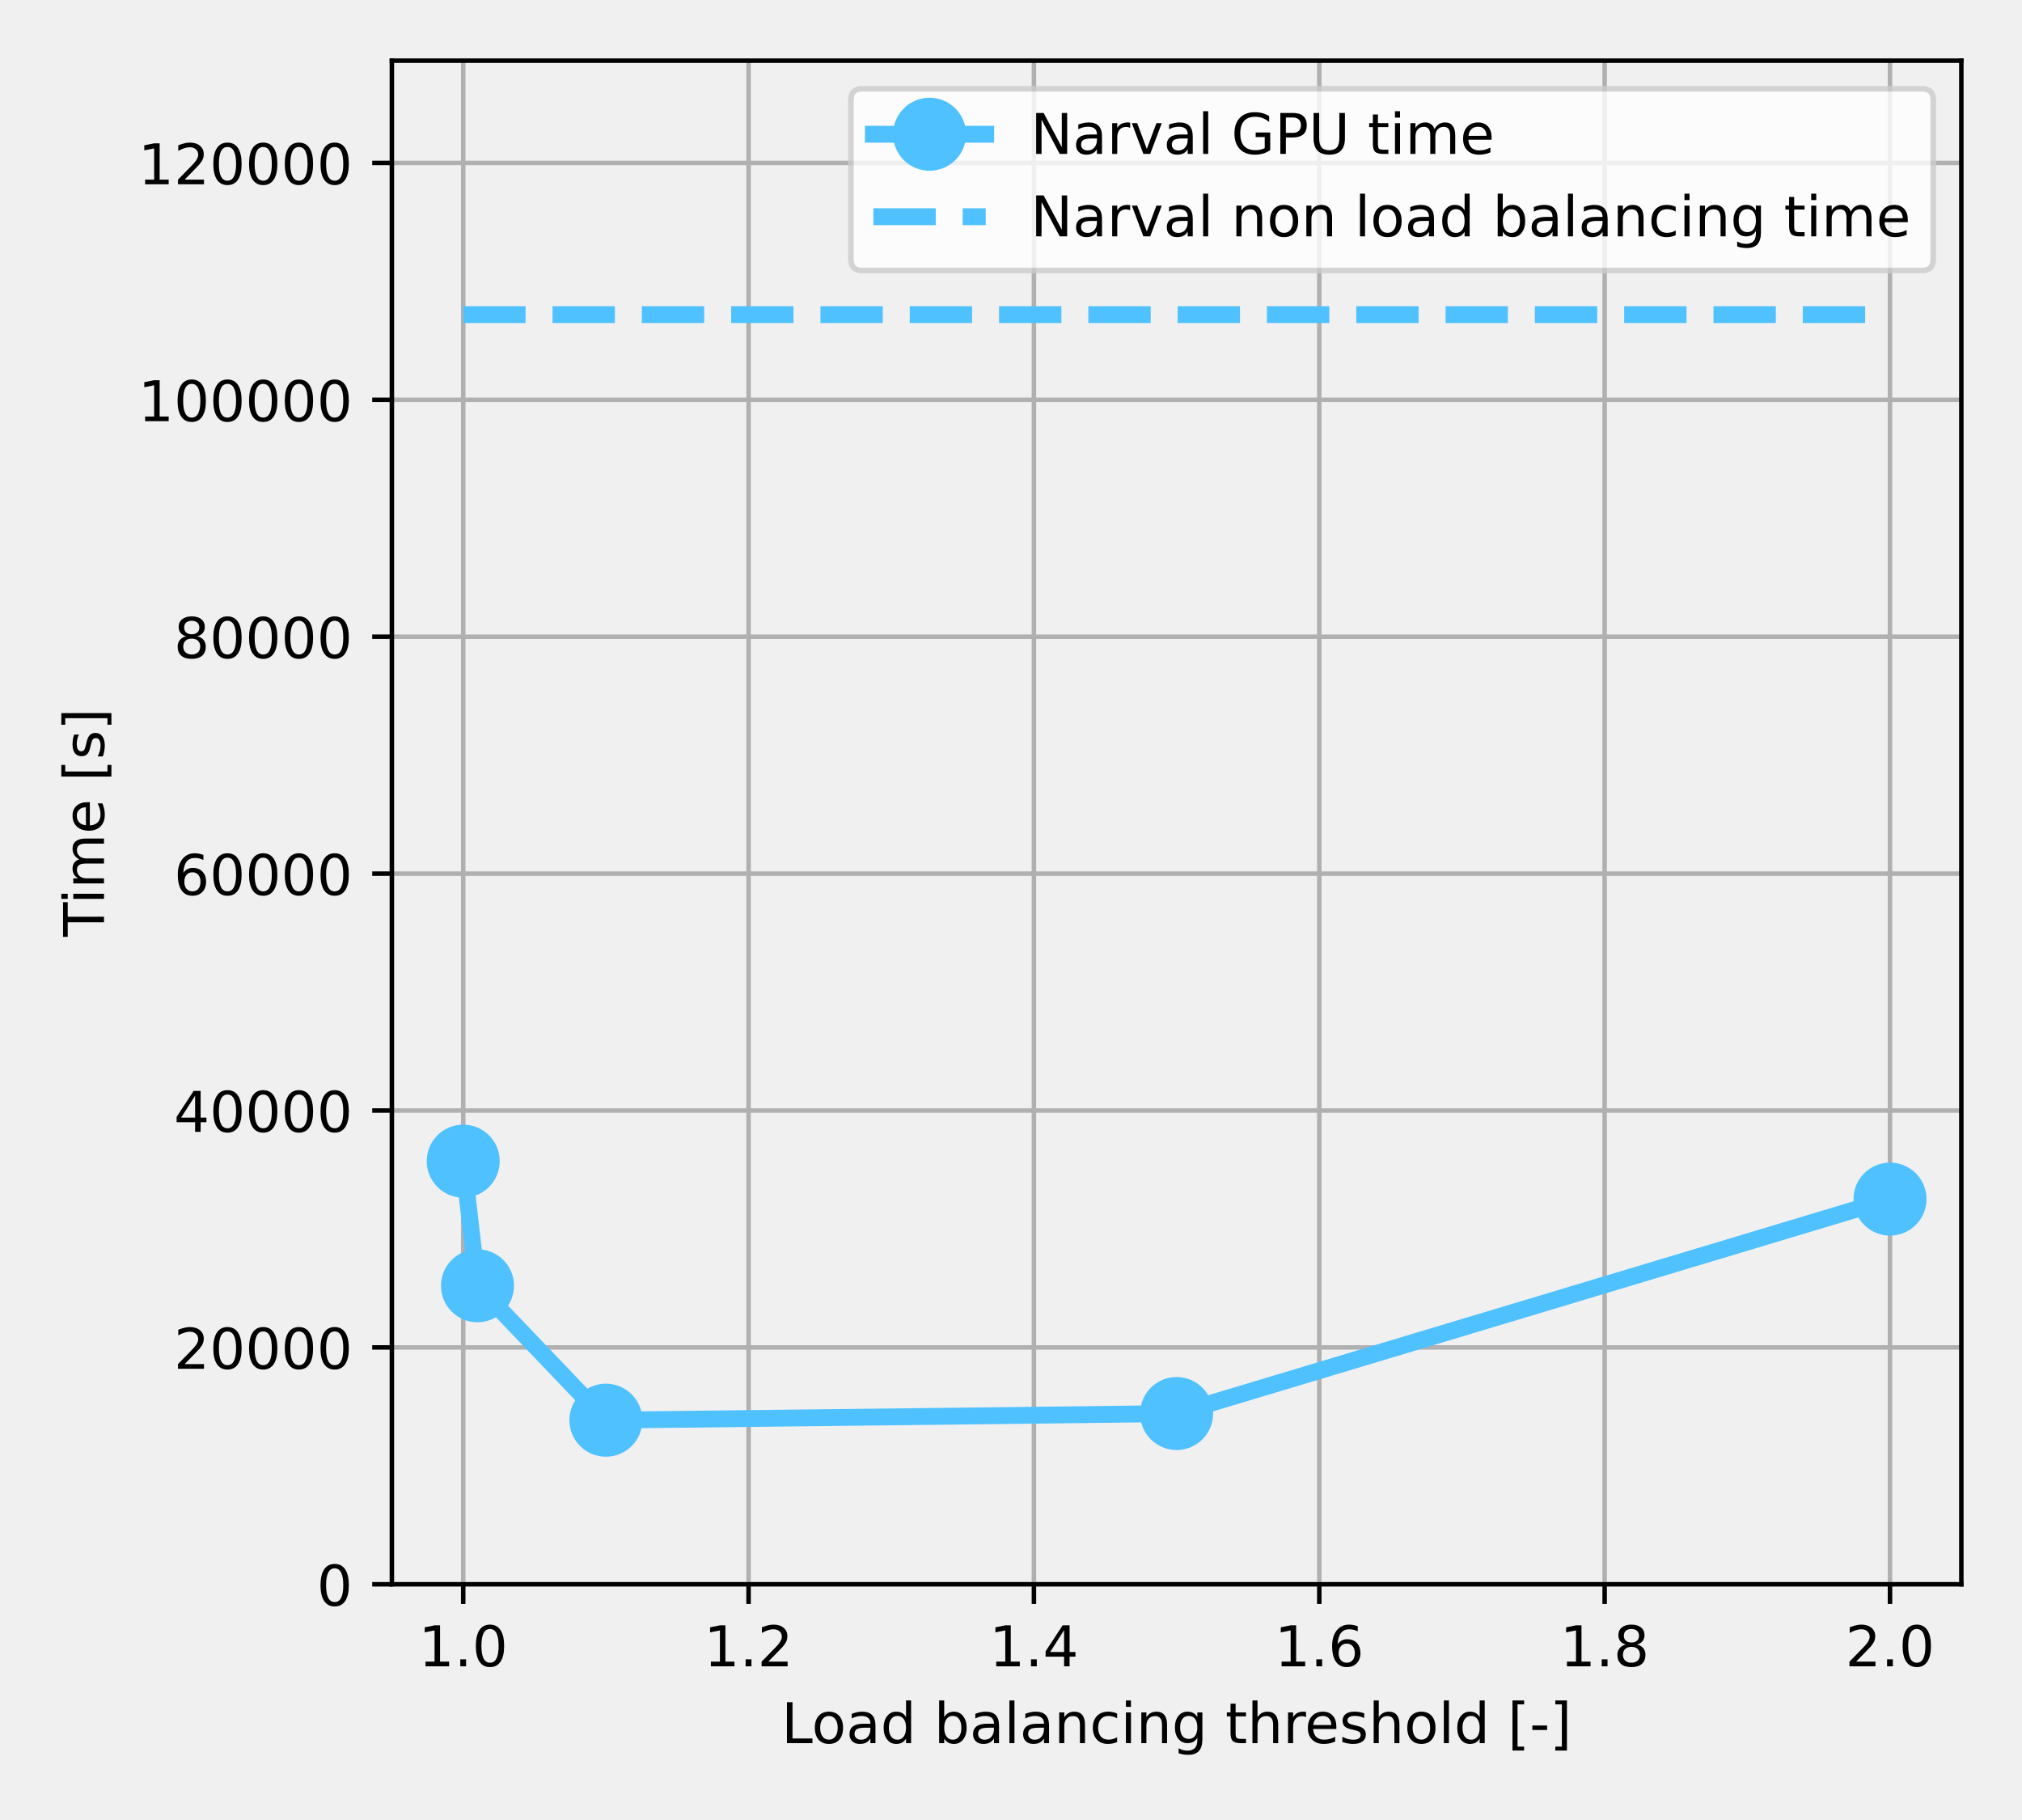
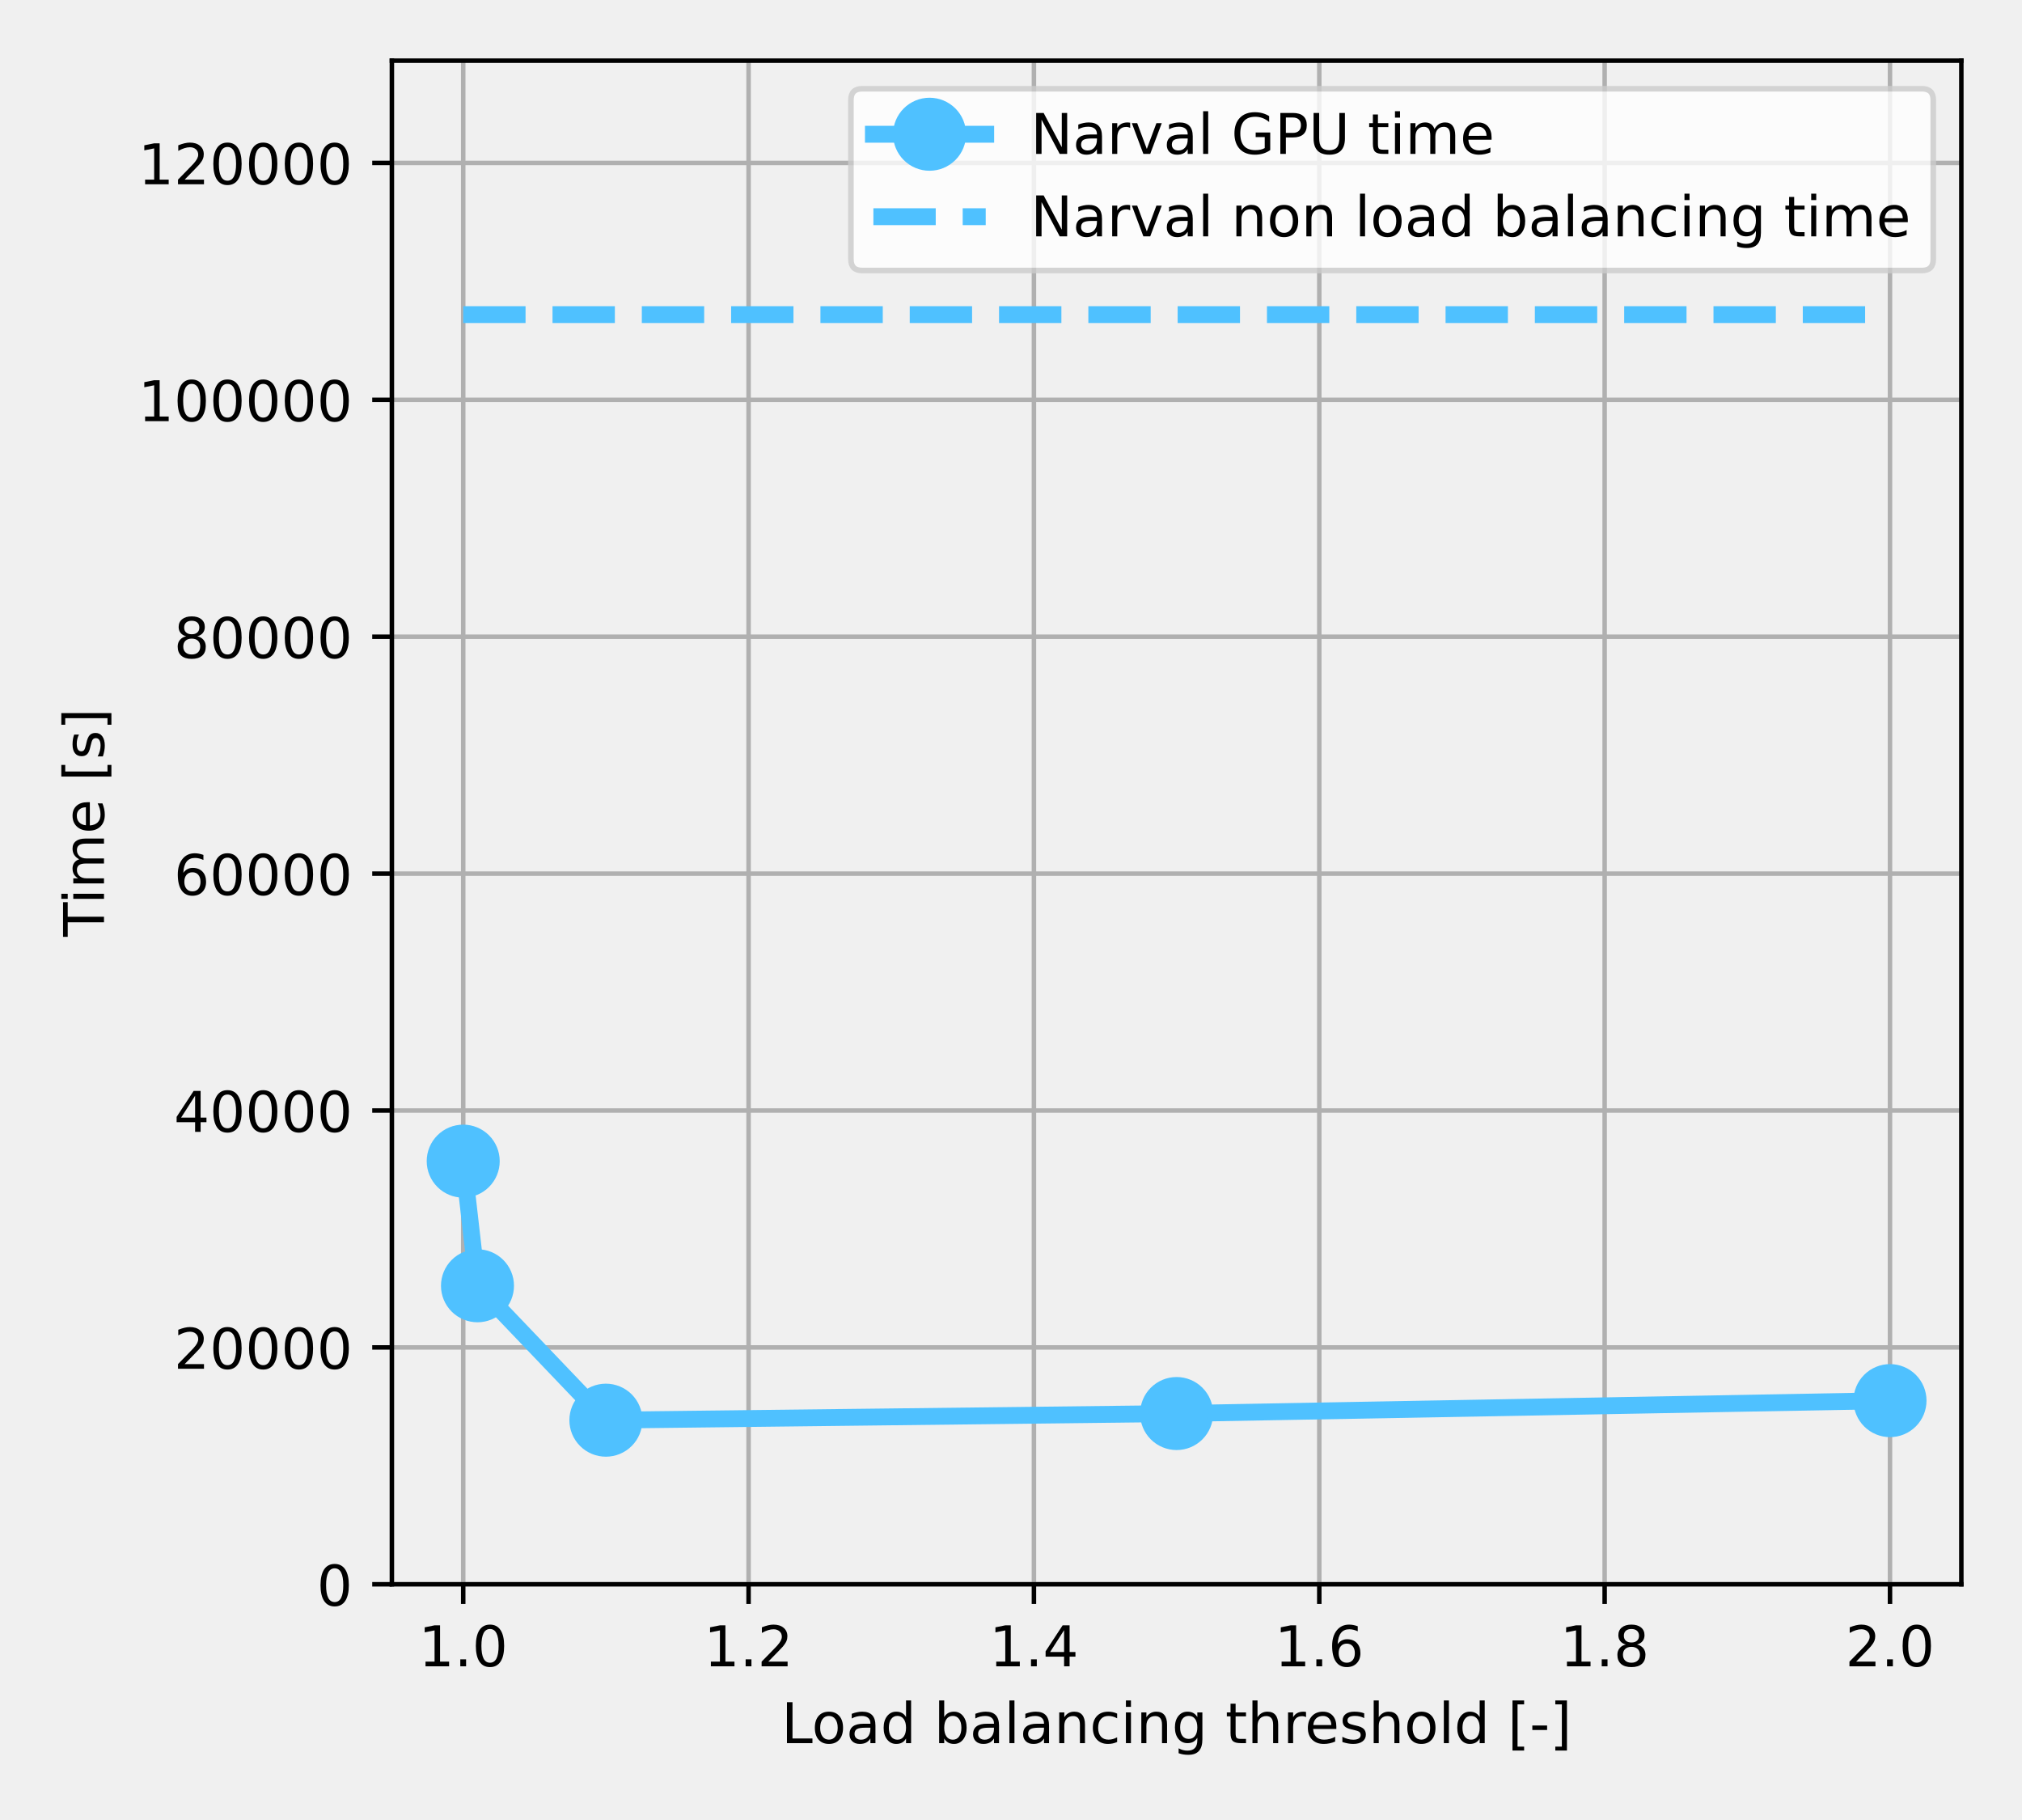
<svg xmlns="http://www.w3.org/2000/svg" xmlns:xlink="http://www.w3.org/1999/xlink" width="360pt" height="324pt" viewBox="0 0 360 324" version="1.1">
  <defs>
    <style type="text/css">*{stroke-linejoin: round; stroke-linecap: butt}</style>
  </defs>
  <g id="figure_1">
    <g id="patch_1">
      <path d="M 0 324  L 360 324  L 360 0  L 0 0  L 0 324  z " style="fill: none" />
    </g>
    <g id="axes_1">
      <g id="patch_2">
        <path d="M 69.77 282.04  L 349.2 282.04  L 349.2 10.8  L 69.77 10.8  L 69.77 282.04  z " style="fill: none" />
      </g>
      <g id="matplotlib.axis_1">
        <g id="xtick_1">
          <g id="line2d_1">
-             <path d="M 82.471 282.04  L 82.471 10.8  " clip-path="url(#p0f5fc66336)" style="fill: none; stroke: #b0b0b0; stroke-width: 0.8; stroke-linecap: square" />
+             <path d="M 82.471 282.04  L 82.471 10.8  " clip-path="url(#p28ca6ad4e9)" style="fill: none; stroke: #b0b0b0; stroke-width: 0.8; stroke-linecap: square" />
          </g>
          <g id="line2d_2">
            <defs>
-               <path id="mff6e4557d5" d="M 0 0  L 0 3.5  " style="stroke: #000000; stroke-width: 0.8" />
+               <path id="m5ba5cee917" d="M 0 0  L 0 3.5  " style="stroke: #000000; stroke-width: 0.8" />
            </defs>
            <g>
-               <use xlink:href="#mff6e4557d5" x="82.471" y="282.04" style="stroke: #000000; stroke-width: 0.8" />
+               <use xlink:href="#m5ba5cee917" x="82.471" y="282.04" style="stroke: #000000; stroke-width: 0.8" />
            </g>
          </g>
          <g id="text_1">
            <g transform="translate(74.5198 296.6384)scale(0.1 -0.1)">
              <defs>
                <path id="DejaVuSans-31" d="M 794 531  L 1825 531  L 1825 4091  L 703 3866  L 703 4441  L 1819 4666  L 2450 4666  L 2450 531  L 3481 531  L 3481 0  L 794 0  L 794 531  z " transform="scale(0.015625)" />
                <path id="DejaVuSans-2e" d="M 684 794  L 1344 794  L 1344 0  L 684 0  L 684 794  z " transform="scale(0.015625)" />
                <path id="DejaVuSans-30" d="M 2034 4250  Q 1547 4250 1301 3770  Q 1056 3291 1056 2328  Q 1056 1369 1301 889  Q 1547 409 2034 409  Q 2525 409 2770 889  Q 3016 1369 3016 2328  Q 3016 3291 2770 3770  Q 2525 4250 2034 4250  z M 2034 4750  Q 2819 4750 3233 4129  Q 3647 3509 3647 2328  Q 3647 1150 3233 529  Q 2819 -91 2034 -91  Q 1250 -91 836 529  Q 422 1150 422 2328  Q 422 3509 836 4129  Q 1250 4750 2034 4750  z " transform="scale(0.015625)" />
              </defs>
              <use xlink:href="#DejaVuSans-31" />
              <use xlink:href="#DejaVuSans-2e" x="63.623" />
              <use xlink:href="#DejaVuSans-30" x="95.41" />
            </g>
          </g>
        </g>
        <g id="xtick_2">
          <g id="line2d_3">
-             <path d="M 133.277 282.04  L 133.277 10.8  " clip-path="url(#p0f5fc66336)" style="fill: none; stroke: #b0b0b0; stroke-width: 0.8; stroke-linecap: square" />
+             <path d="M 133.277 282.04  L 133.277 10.8  " clip-path="url(#p28ca6ad4e9)" style="fill: none; stroke: #b0b0b0; stroke-width: 0.8; stroke-linecap: square" />
          </g>
          <g id="line2d_4">
            <g>
-               <use xlink:href="#mff6e4557d5" x="133.277" y="282.04" style="stroke: #000000; stroke-width: 0.8" />
+               <use xlink:href="#m5ba5cee917" x="133.277" y="282.04" style="stroke: #000000; stroke-width: 0.8" />
            </g>
          </g>
          <g id="text_2">
            <g transform="translate(125.3253 296.6384)scale(0.1 -0.1)">
              <defs>
                <path id="DejaVuSans-32" d="M 1228 531  L 3431 531  L 3431 0  L 469 0  L 469 531  Q 828 903 1448 1529  Q 2069 2156 2228 2338  Q 2531 2678 2651 2914  Q 2772 3150 2772 3378  Q 2772 3750 2511 3984  Q 2250 4219 1831 4219  Q 1534 4219 1204 4116  Q 875 4013 500 3803  L 500 4441  Q 881 4594 1212 4672  Q 1544 4750 1819 4750  Q 2544 4750 2975 4387  Q 3406 4025 3406 3419  Q 3406 3131 3298 2873  Q 3191 2616 2906 2266  Q 2828 2175 2409 1742  Q 1991 1309 1228 531  z " transform="scale(0.015625)" />
              </defs>
              <use xlink:href="#DejaVuSans-31" />
              <use xlink:href="#DejaVuSans-2e" x="63.623" />
              <use xlink:href="#DejaVuSans-32" x="95.41" />
            </g>
          </g>
        </g>
        <g id="xtick_3">
          <g id="line2d_5">
-             <path d="M 184.082 282.04  L 184.082 10.8  " clip-path="url(#p0f5fc66336)" style="fill: none; stroke: #b0b0b0; stroke-width: 0.8; stroke-linecap: square" />
+             <path d="M 184.082 282.04  L 184.082 10.8  " clip-path="url(#p28ca6ad4e9)" style="fill: none; stroke: #b0b0b0; stroke-width: 0.8; stroke-linecap: square" />
          </g>
          <g id="line2d_6">
            <g>
-               <use xlink:href="#mff6e4557d5" x="184.082" y="282.04" style="stroke: #000000; stroke-width: 0.8" />
+               <use xlink:href="#m5ba5cee917" x="184.082" y="282.04" style="stroke: #000000; stroke-width: 0.8" />
            </g>
          </g>
          <g id="text_3">
            <g transform="translate(176.1307 296.6384)scale(0.1 -0.1)">
              <defs>
                <path id="DejaVuSans-34" d="M 2419 4116  L 825 1625  L 2419 1625  L 2419 4116  z M 2253 4666  L 3047 4666  L 3047 1625  L 3713 1625  L 3713 1100  L 3047 1100  L 3047 0  L 2419 0  L 2419 1100  L 313 1100  L 313 1709  L 2253 4666  z " transform="scale(0.015625)" />
              </defs>
              <use xlink:href="#DejaVuSans-31" />
              <use xlink:href="#DejaVuSans-2e" x="63.623" />
              <use xlink:href="#DejaVuSans-34" x="95.41" />
            </g>
          </g>
        </g>
        <g id="xtick_4">
          <g id="line2d_7">
-             <path d="M 234.888 282.04  L 234.888 10.8  " clip-path="url(#p0f5fc66336)" style="fill: none; stroke: #b0b0b0; stroke-width: 0.8; stroke-linecap: square" />
+             <path d="M 234.888 282.04  L 234.888 10.8  " clip-path="url(#p28ca6ad4e9)" style="fill: none; stroke: #b0b0b0; stroke-width: 0.8; stroke-linecap: square" />
          </g>
          <g id="line2d_8">
            <g>
-               <use xlink:href="#mff6e4557d5" x="234.888" y="282.04" style="stroke: #000000; stroke-width: 0.8" />
+               <use xlink:href="#m5ba5cee917" x="234.888" y="282.04" style="stroke: #000000; stroke-width: 0.8" />
            </g>
          </g>
          <g id="text_4">
            <g transform="translate(226.9362 296.6384)scale(0.1 -0.1)">
              <defs>
                <path id="DejaVuSans-36" d="M 2113 2584  Q 1688 2584 1439 2293  Q 1191 2003 1191 1497  Q 1191 994 1439 701  Q 1688 409 2113 409  Q 2538 409 2786 701  Q 3034 994 3034 1497  Q 3034 2003 2786 2293  Q 2538 2584 2113 2584  z M 3366 4563  L 3366 3988  Q 3128 4100 2886 4159  Q 2644 4219 2406 4219  Q 1781 4219 1451 3797  Q 1122 3375 1075 2522  Q 1259 2794 1537 2939  Q 1816 3084 2150 3084  Q 2853 3084 3261 2657  Q 3669 2231 3669 1497  Q 3669 778 3244 343  Q 2819 -91 2113 -91  Q 1303 -91 875 529  Q 447 1150 447 2328  Q 447 3434 972 4092  Q 1497 4750 2381 4750  Q 2619 4750 2861 4703  Q 3103 4656 3366 4563  z " transform="scale(0.015625)" />
              </defs>
              <use xlink:href="#DejaVuSans-31" />
              <use xlink:href="#DejaVuSans-2e" x="63.623" />
              <use xlink:href="#DejaVuSans-36" x="95.41" />
            </g>
          </g>
        </g>
        <g id="xtick_5">
          <g id="line2d_9">
-             <path d="M 285.693 282.04  L 285.693 10.8  " clip-path="url(#p0f5fc66336)" style="fill: none; stroke: #b0b0b0; stroke-width: 0.8; stroke-linecap: square" />
+             <path d="M 285.693 282.04  L 285.693 10.8  " clip-path="url(#p28ca6ad4e9)" style="fill: none; stroke: #b0b0b0; stroke-width: 0.8; stroke-linecap: square" />
          </g>
          <g id="line2d_10">
            <g>
-               <use xlink:href="#mff6e4557d5" x="285.693" y="282.04" style="stroke: #000000; stroke-width: 0.8" />
+               <use xlink:href="#m5ba5cee917" x="285.693" y="282.04" style="stroke: #000000; stroke-width: 0.8" />
            </g>
          </g>
          <g id="text_5">
            <g transform="translate(277.7416 296.6384)scale(0.1 -0.1)">
              <defs>
                <path id="DejaVuSans-38" d="M 2034 2216  Q 1584 2216 1326 1975  Q 1069 1734 1069 1313  Q 1069 891 1326 650  Q 1584 409 2034 409  Q 2484 409 2743 651  Q 3003 894 3003 1313  Q 3003 1734 2745 1975  Q 2488 2216 2034 2216  z M 1403 2484  Q 997 2584 770 2862  Q 544 3141 544 3541  Q 544 4100 942 4425  Q 1341 4750 2034 4750  Q 2731 4750 3128 4425  Q 3525 4100 3525 3541  Q 3525 3141 3298 2862  Q 3072 2584 2669 2484  Q 3125 2378 3379 2068  Q 3634 1759 3634 1313  Q 3634 634 3220 271  Q 2806 -91 2034 -91  Q 1263 -91 848 271  Q 434 634 434 1313  Q 434 1759 690 2068  Q 947 2378 1403 2484  z M 1172 3481  Q 1172 3119 1398 2916  Q 1625 2713 2034 2713  Q 2441 2713 2670 2916  Q 2900 3119 2900 3481  Q 2900 3844 2670 4047  Q 2441 4250 2034 4250  Q 1625 4250 1398 4047  Q 1172 3844 1172 3481  z " transform="scale(0.015625)" />
              </defs>
              <use xlink:href="#DejaVuSans-31" />
              <use xlink:href="#DejaVuSans-2e" x="63.623" />
              <use xlink:href="#DejaVuSans-38" x="95.41" />
            </g>
          </g>
        </g>
        <g id="xtick_6">
          <g id="line2d_11">
-             <path d="M 336.499 282.04  L 336.499 10.8  " clip-path="url(#p0f5fc66336)" style="fill: none; stroke: #b0b0b0; stroke-width: 0.8; stroke-linecap: square" />
+             <path d="M 336.499 282.04  L 336.499 10.8  " clip-path="url(#p28ca6ad4e9)" style="fill: none; stroke: #b0b0b0; stroke-width: 0.8; stroke-linecap: square" />
          </g>
          <g id="line2d_12">
            <g>
-               <use xlink:href="#mff6e4557d5" x="336.499" y="282.04" style="stroke: #000000; stroke-width: 0.8" />
+               <use xlink:href="#m5ba5cee917" x="336.499" y="282.04" style="stroke: #000000; stroke-width: 0.8" />
            </g>
          </g>
          <g id="text_6">
            <g transform="translate(328.5471 296.6384)scale(0.1 -0.1)">
              <use xlink:href="#DejaVuSans-32" />
              <use xlink:href="#DejaVuSans-2e" x="63.623" />
              <use xlink:href="#DejaVuSans-30" x="95.41" />
            </g>
          </g>
        </g>
        <g id="text_7">
          <g transform="translate(139.1303 310.3166)scale(0.1 -0.1)">
            <defs>
              <path id="DejaVuSans-4c" d="M 628 4666  L 1259 4666  L 1259 531  L 3531 531  L 3531 0  L 628 0  L 628 4666  z " transform="scale(0.015625)" />
              <path id="DejaVuSans-6f" d="M 1959 3097  Q 1497 3097 1228 2736  Q 959 2375 959 1747  Q 959 1119 1226 758  Q 1494 397 1959 397  Q 2419 397 2687 759  Q 2956 1122 2956 1747  Q 2956 2369 2687 2733  Q 2419 3097 1959 3097  z M 1959 3584  Q 2709 3584 3137 3096  Q 3566 2609 3566 1747  Q 3566 888 3137 398  Q 2709 -91 1959 -91  Q 1206 -91 779 398  Q 353 888 353 1747  Q 353 2609 779 3096  Q 1206 3584 1959 3584  z " transform="scale(0.015625)" />
              <path id="DejaVuSans-61" d="M 2194 1759  Q 1497 1759 1228 1600  Q 959 1441 959 1056  Q 959 750 1161 570  Q 1363 391 1709 391  Q 2188 391 2477 730  Q 2766 1069 2766 1631  L 2766 1759  L 2194 1759  z M 3341 1997  L 3341 0  L 2766 0  L 2766 531  Q 2569 213 2275 61  Q 1981 -91 1556 -91  Q 1019 -91 701 211  Q 384 513 384 1019  Q 384 1609 779 1909  Q 1175 2209 1959 2209  L 2766 2209  L 2766 2266  Q 2766 2663 2505 2880  Q 2244 3097 1772 3097  Q 1472 3097 1187 3025  Q 903 2953 641 2809  L 641 3341  Q 956 3463 1253 3523  Q 1550 3584 1831 3584  Q 2591 3584 2966 3190  Q 3341 2797 3341 1997  z " transform="scale(0.015625)" />
              <path id="DejaVuSans-64" d="M 2906 2969  L 2906 4863  L 3481 4863  L 3481 0  L 2906 0  L 2906 525  Q 2725 213 2448 61  Q 2172 -91 1784 -91  Q 1150 -91 751 415  Q 353 922 353 1747  Q 353 2572 751 3078  Q 1150 3584 1784 3584  Q 2172 3584 2448 3432  Q 2725 3281 2906 2969  z M 947 1747  Q 947 1113 1208 752  Q 1469 391 1925 391  Q 2381 391 2643 752  Q 2906 1113 2906 1747  Q 2906 2381 2643 2742  Q 2381 3103 1925 3103  Q 1469 3103 1208 2742  Q 947 2381 947 1747  z " transform="scale(0.015625)" />
              <path id="DejaVuSans-20" transform="scale(0.015625)" />
              <path id="DejaVuSans-62" d="M 3116 1747  Q 3116 2381 2855 2742  Q 2594 3103 2138 3103  Q 1681 3103 1420 2742  Q 1159 2381 1159 1747  Q 1159 1113 1420 752  Q 1681 391 2138 391  Q 2594 391 2855 752  Q 3116 1113 3116 1747  z M 1159 2969  Q 1341 3281 1617 3432  Q 1894 3584 2278 3584  Q 2916 3584 3314 3078  Q 3713 2572 3713 1747  Q 3713 922 3314 415  Q 2916 -91 2278 -91  Q 1894 -91 1617 61  Q 1341 213 1159 525  L 1159 0  L 581 0  L 581 4863  L 1159 4863  L 1159 2969  z " transform="scale(0.015625)" />
              <path id="DejaVuSans-6c" d="M 603 4863  L 1178 4863  L 1178 0  L 603 0  L 603 4863  z " transform="scale(0.015625)" />
              <path id="DejaVuSans-6e" d="M 3513 2113  L 3513 0  L 2938 0  L 2938 2094  Q 2938 2591 2744 2837  Q 2550 3084 2163 3084  Q 1697 3084 1428 2787  Q 1159 2491 1159 1978  L 1159 0  L 581 0  L 581 3500  L 1159 3500  L 1159 2956  Q 1366 3272 1645 3428  Q 1925 3584 2291 3584  Q 2894 3584 3203 3211  Q 3513 2838 3513 2113  z " transform="scale(0.015625)" />
              <path id="DejaVuSans-63" d="M 3122 3366  L 3122 2828  Q 2878 2963 2633 3030  Q 2388 3097 2138 3097  Q 1578 3097 1268 2742  Q 959 2388 959 1747  Q 959 1106 1268 751  Q 1578 397 2138 397  Q 2388 397 2633 464  Q 2878 531 3122 666  L 3122 134  Q 2881 22 2623 -34  Q 2366 -91 2075 -91  Q 1284 -91 818 406  Q 353 903 353 1747  Q 353 2603 823 3093  Q 1294 3584 2113 3584  Q 2378 3584 2631 3529  Q 2884 3475 3122 3366  z " transform="scale(0.015625)" />
              <path id="DejaVuSans-69" d="M 603 3500  L 1178 3500  L 1178 0  L 603 0  L 603 3500  z M 603 4863  L 1178 4863  L 1178 4134  L 603 4134  L 603 4863  z " transform="scale(0.015625)" />
              <path id="DejaVuSans-67" d="M 2906 1791  Q 2906 2416 2648 2759  Q 2391 3103 1925 3103  Q 1463 3103 1205 2759  Q 947 2416 947 1791  Q 947 1169 1205 825  Q 1463 481 1925 481  Q 2391 481 2648 825  Q 2906 1169 2906 1791  z M 3481 434  Q 3481 -459 3084 -895  Q 2688 -1331 1869 -1331  Q 1566 -1331 1297 -1286  Q 1028 -1241 775 -1147  L 775 -588  Q 1028 -725 1275 -790  Q 1522 -856 1778 -856  Q 2344 -856 2625 -561  Q 2906 -266 2906 331  L 2906 616  Q 2728 306 2450 153  Q 2172 0 1784 0  Q 1141 0 747 490  Q 353 981 353 1791  Q 353 2603 747 3093  Q 1141 3584 1784 3584  Q 2172 3584 2450 3431  Q 2728 3278 2906 2969  L 2906 3500  L 3481 3500  L 3481 434  z " transform="scale(0.015625)" />
              <path id="DejaVuSans-74" d="M 1172 4494  L 1172 3500  L 2356 3500  L 2356 3053  L 1172 3053  L 1172 1153  Q 1172 725 1289 603  Q 1406 481 1766 481  L 2356 481  L 2356 0  L 1766 0  Q 1100 0 847 248  Q 594 497 594 1153  L 594 3053  L 172 3053  L 172 3500  L 594 3500  L 594 4494  L 1172 4494  z " transform="scale(0.015625)" />
              <path id="DejaVuSans-68" d="M 3513 2113  L 3513 0  L 2938 0  L 2938 2094  Q 2938 2591 2744 2837  Q 2550 3084 2163 3084  Q 1697 3084 1428 2787  Q 1159 2491 1159 1978  L 1159 0  L 581 0  L 581 4863  L 1159 4863  L 1159 2956  Q 1366 3272 1645 3428  Q 1925 3584 2291 3584  Q 2894 3584 3203 3211  Q 3513 2838 3513 2113  z " transform="scale(0.015625)" />
              <path id="DejaVuSans-72" d="M 2631 2963  Q 2534 3019 2420 3045  Q 2306 3072 2169 3072  Q 1681 3072 1420 2755  Q 1159 2438 1159 1844  L 1159 0  L 581 0  L 581 3500  L 1159 3500  L 1159 2956  Q 1341 3275 1631 3429  Q 1922 3584 2338 3584  Q 2397 3584 2469 3576  Q 2541 3569 2628 3553  L 2631 2963  z " transform="scale(0.015625)" />
              <path id="DejaVuSans-65" d="M 3597 1894  L 3597 1613  L 953 1613  Q 991 1019 1311 708  Q 1631 397 2203 397  Q 2534 397 2845 478  Q 3156 559 3463 722  L 3463 178  Q 3153 47 2828 -22  Q 2503 -91 2169 -91  Q 1331 -91 842 396  Q 353 884 353 1716  Q 353 2575 817 3079  Q 1281 3584 2069 3584  Q 2775 3584 3186 3129  Q 3597 2675 3597 1894  z M 3022 2063  Q 3016 2534 2758 2815  Q 2500 3097 2075 3097  Q 1594 3097 1305 2825  Q 1016 2553 972 2059  L 3022 2063  z " transform="scale(0.015625)" />
              <path id="DejaVuSans-73" d="M 2834 3397  L 2834 2853  Q 2591 2978 2328 3040  Q 2066 3103 1784 3103  Q 1356 3103 1142 2972  Q 928 2841 928 2578  Q 928 2378 1081 2264  Q 1234 2150 1697 2047  L 1894 2003  Q 2506 1872 2764 1633  Q 3022 1394 3022 966  Q 3022 478 2636 193  Q 2250 -91 1575 -91  Q 1294 -91 989 -36  Q 684 19 347 128  L 347 722  Q 666 556 975 473  Q 1284 391 1588 391  Q 1994 391 2212 530  Q 2431 669 2431 922  Q 2431 1156 2273 1281  Q 2116 1406 1581 1522  L 1381 1569  Q 847 1681 609 1914  Q 372 2147 372 2553  Q 372 3047 722 3315  Q 1072 3584 1716 3584  Q 2034 3584 2315 3537  Q 2597 3491 2834 3397  z " transform="scale(0.015625)" />
              <path id="DejaVuSans-5b" d="M 550 4863  L 1875 4863  L 1875 4416  L 1125 4416  L 1125 -397  L 1875 -397  L 1875 -844  L 550 -844  L 550 4863  z " transform="scale(0.015625)" />
              <path id="DejaVuSans-2d" d="M 313 2009  L 1997 2009  L 1997 1497  L 313 1497  L 313 2009  z " transform="scale(0.015625)" />
              <path id="DejaVuSans-5d" d="M 1947 4863  L 1947 -844  L 622 -844  L 622 -397  L 1369 -397  L 1369 4416  L 622 4416  L 622 4863  L 1947 4863  z " transform="scale(0.015625)" />
            </defs>
            <use xlink:href="#DejaVuSans-4c" />
            <use xlink:href="#DejaVuSans-6f" x="53.963" />
            <use xlink:href="#DejaVuSans-61" x="115.145" />
            <use xlink:href="#DejaVuSans-64" x="176.424" />
            <use xlink:href="#DejaVuSans-20" x="239.9" />
            <use xlink:href="#DejaVuSans-62" x="271.688" />
            <use xlink:href="#DejaVuSans-61" x="335.164" />
            <use xlink:href="#DejaVuSans-6c" x="396.443" />
            <use xlink:href="#DejaVuSans-61" x="424.227" />
            <use xlink:href="#DejaVuSans-6e" x="485.506" />
            <use xlink:href="#DejaVuSans-63" x="548.885" />
            <use xlink:href="#DejaVuSans-69" x="603.865" />
            <use xlink:href="#DejaVuSans-6e" x="631.648" />
            <use xlink:href="#DejaVuSans-67" x="695.027" />
            <use xlink:href="#DejaVuSans-20" x="758.504" />
            <use xlink:href="#DejaVuSans-74" x="790.291" />
            <use xlink:href="#DejaVuSans-68" x="829.5" />
            <use xlink:href="#DejaVuSans-72" x="892.879" />
            <use xlink:href="#DejaVuSans-65" x="931.742" />
            <use xlink:href="#DejaVuSans-73" x="993.266" />
            <use xlink:href="#DejaVuSans-68" x="1045.365" />
            <use xlink:href="#DejaVuSans-6f" x="1108.744" />
            <use xlink:href="#DejaVuSans-6c" x="1169.926" />
            <use xlink:href="#DejaVuSans-64" x="1197.709" />
            <use xlink:href="#DejaVuSans-20" x="1261.186" />
            <use xlink:href="#DejaVuSans-5b" x="1292.973" />
            <use xlink:href="#DejaVuSans-2d" x="1331.986" />
            <use xlink:href="#DejaVuSans-5d" x="1368.07" />
          </g>
        </g>
      </g>
      <g id="matplotlib.axis_2">
        <g id="ytick_1">
          <g id="line2d_13">
-             <path d="M 69.77 282.04  L 349.2 282.04  " clip-path="url(#p0f5fc66336)" style="fill: none; stroke: #b0b0b0; stroke-width: 0.8; stroke-linecap: square" />
+             <path d="M 69.77 282.04  L 349.2 282.04  " clip-path="url(#p28ca6ad4e9)" style="fill: none; stroke: #b0b0b0; stroke-width: 0.8; stroke-linecap: square" />
          </g>
          <g id="line2d_14">
            <defs>
-               <path id="mb4f09d19d4" d="M 0 0  L -3.5 0  " style="stroke: #000000; stroke-width: 0.8" />
+               <path id="m5a74fb0829" d="M 0 0  L -3.5 0  " style="stroke: #000000; stroke-width: 0.8" />
            </defs>
            <g>
-               <use xlink:href="#mb4f09d19d4" x="69.77" y="282.04" style="stroke: #000000; stroke-width: 0.8" />
+               <use xlink:href="#m5a74fb0829" x="69.77" y="282.04" style="stroke: #000000; stroke-width: 0.8" />
            </g>
          </g>
          <g id="text_8">
            <g transform="translate(56.4075 285.8392)scale(0.1 -0.1)">
              <use xlink:href="#DejaVuSans-30" />
            </g>
          </g>
        </g>
        <g id="ytick_2">
          <g id="line2d_15">
-             <path d="M 69.77 239.868  L 349.2 239.868  " clip-path="url(#p0f5fc66336)" style="fill: none; stroke: #b0b0b0; stroke-width: 0.8; stroke-linecap: square" />
+             <path d="M 69.77 239.868  L 349.2 239.868  " clip-path="url(#p28ca6ad4e9)" style="fill: none; stroke: #b0b0b0; stroke-width: 0.8; stroke-linecap: square" />
          </g>
          <g id="line2d_16">
            <g>
-               <use xlink:href="#mb4f09d19d4" x="69.77" y="239.868" style="stroke: #000000; stroke-width: 0.8" />
+               <use xlink:href="#m5a74fb0829" x="69.77" y="239.868" style="stroke: #000000; stroke-width: 0.8" />
            </g>
          </g>
          <g id="text_9">
            <g transform="translate(30.9575 243.6672)scale(0.1 -0.1)">
              <use xlink:href="#DejaVuSans-32" />
              <use xlink:href="#DejaVuSans-30" x="63.623" />
              <use xlink:href="#DejaVuSans-30" x="127.246" />
              <use xlink:href="#DejaVuSans-30" x="190.869" />
              <use xlink:href="#DejaVuSans-30" x="254.492" />
            </g>
          </g>
        </g>
        <g id="ytick_3">
          <g id="line2d_17">
-             <path d="M 69.77 197.696  L 349.2 197.696  " clip-path="url(#p0f5fc66336)" style="fill: none; stroke: #b0b0b0; stroke-width: 0.8; stroke-linecap: square" />
+             <path d="M 69.77 197.696  L 349.2 197.696  " clip-path="url(#p28ca6ad4e9)" style="fill: none; stroke: #b0b0b0; stroke-width: 0.8; stroke-linecap: square" />
          </g>
          <g id="line2d_18">
            <g>
-               <use xlink:href="#mb4f09d19d4" x="69.77" y="197.696" style="stroke: #000000; stroke-width: 0.8" />
+               <use xlink:href="#m5a74fb0829" x="69.77" y="197.696" style="stroke: #000000; stroke-width: 0.8" />
            </g>
          </g>
          <g id="text_10">
            <g transform="translate(30.9575 201.4953)scale(0.1 -0.1)">
              <use xlink:href="#DejaVuSans-34" />
              <use xlink:href="#DejaVuSans-30" x="63.623" />
              <use xlink:href="#DejaVuSans-30" x="127.246" />
              <use xlink:href="#DejaVuSans-30" x="190.869" />
              <use xlink:href="#DejaVuSans-30" x="254.492" />
            </g>
          </g>
        </g>
        <g id="ytick_4">
          <g id="line2d_19">
-             <path d="M 69.77 155.524  L 349.2 155.524  " clip-path="url(#p0f5fc66336)" style="fill: none; stroke: #b0b0b0; stroke-width: 0.8; stroke-linecap: square" />
+             <path d="M 69.77 155.524  L 349.2 155.524  " clip-path="url(#p28ca6ad4e9)" style="fill: none; stroke: #b0b0b0; stroke-width: 0.8; stroke-linecap: square" />
          </g>
          <g id="line2d_20">
            <g>
-               <use xlink:href="#mb4f09d19d4" x="69.77" y="155.524" style="stroke: #000000; stroke-width: 0.8" />
+               <use xlink:href="#m5a74fb0829" x="69.77" y="155.524" style="stroke: #000000; stroke-width: 0.8" />
            </g>
          </g>
          <g id="text_11">
            <g transform="translate(30.9575 159.3233)scale(0.1 -0.1)">
              <use xlink:href="#DejaVuSans-36" />
              <use xlink:href="#DejaVuSans-30" x="63.623" />
              <use xlink:href="#DejaVuSans-30" x="127.246" />
              <use xlink:href="#DejaVuSans-30" x="190.869" />
              <use xlink:href="#DejaVuSans-30" x="254.492" />
            </g>
          </g>
        </g>
        <g id="ytick_5">
          <g id="line2d_21">
-             <path d="M 69.77 113.352  L 349.2 113.352  " clip-path="url(#p0f5fc66336)" style="fill: none; stroke: #b0b0b0; stroke-width: 0.8; stroke-linecap: square" />
+             <path d="M 69.77 113.352  L 349.2 113.352  " clip-path="url(#p28ca6ad4e9)" style="fill: none; stroke: #b0b0b0; stroke-width: 0.8; stroke-linecap: square" />
          </g>
          <g id="line2d_22">
            <g>
-               <use xlink:href="#mb4f09d19d4" x="69.77" y="113.352" style="stroke: #000000; stroke-width: 0.8" />
+               <use xlink:href="#m5a74fb0829" x="69.77" y="113.352" style="stroke: #000000; stroke-width: 0.8" />
            </g>
          </g>
          <g id="text_12">
            <g transform="translate(30.9575 117.1513)scale(0.1 -0.1)">
              <use xlink:href="#DejaVuSans-38" />
              <use xlink:href="#DejaVuSans-30" x="63.623" />
              <use xlink:href="#DejaVuSans-30" x="127.246" />
              <use xlink:href="#DejaVuSans-30" x="190.869" />
              <use xlink:href="#DejaVuSans-30" x="254.492" />
            </g>
          </g>
        </g>
        <g id="ytick_6">
          <g id="line2d_23">
-             <path d="M 69.77 71.18  L 349.2 71.18  " clip-path="url(#p0f5fc66336)" style="fill: none; stroke: #b0b0b0; stroke-width: 0.8; stroke-linecap: square" />
+             <path d="M 69.77 71.18  L 349.2 71.18  " clip-path="url(#p28ca6ad4e9)" style="fill: none; stroke: #b0b0b0; stroke-width: 0.8; stroke-linecap: square" />
          </g>
          <g id="line2d_24">
            <g>
-               <use xlink:href="#mb4f09d19d4" x="69.77" y="71.18" style="stroke: #000000; stroke-width: 0.8" />
+               <use xlink:href="#m5a74fb0829" x="69.77" y="71.18" style="stroke: #000000; stroke-width: 0.8" />
            </g>
          </g>
          <g id="text_13">
            <g transform="translate(24.595 74.97936)scale(0.1 -0.1)">
              <use xlink:href="#DejaVuSans-31" />
              <use xlink:href="#DejaVuSans-30" x="63.623" />
              <use xlink:href="#DejaVuSans-30" x="127.246" />
              <use xlink:href="#DejaVuSans-30" x="190.869" />
              <use xlink:href="#DejaVuSans-30" x="254.492" />
              <use xlink:href="#DejaVuSans-30" x="318.115" />
            </g>
          </g>
        </g>
        <g id="ytick_7">
          <g id="line2d_25">
-             <path d="M 69.77 29.008  L 349.2 29.008  " clip-path="url(#p0f5fc66336)" style="fill: none; stroke: #b0b0b0; stroke-width: 0.8; stroke-linecap: square" />
+             <path d="M 69.77 29.008  L 349.2 29.008  " clip-path="url(#p28ca6ad4e9)" style="fill: none; stroke: #b0b0b0; stroke-width: 0.8; stroke-linecap: square" />
          </g>
          <g id="line2d_26">
            <g>
-               <use xlink:href="#mb4f09d19d4" x="69.77" y="29.008" style="stroke: #000000; stroke-width: 0.8" />
+               <use xlink:href="#m5a74fb0829" x="69.77" y="29.008" style="stroke: #000000; stroke-width: 0.8" />
            </g>
          </g>
          <g id="text_14">
            <g transform="translate(24.595 32.80739)scale(0.1 -0.1)">
              <use xlink:href="#DejaVuSans-31" />
              <use xlink:href="#DejaVuSans-32" x="63.623" />
              <use xlink:href="#DejaVuSans-30" x="127.246" />
              <use xlink:href="#DejaVuSans-30" x="190.869" />
              <use xlink:href="#DejaVuSans-30" x="254.492" />
              <use xlink:href="#DejaVuSans-30" x="318.115" />
            </g>
          </g>
        </g>
        <g id="text_15">
          <g transform="translate(18.51531 166.7489)rotate(-90)scale(0.1 -0.1)">
            <defs>
              <path id="DejaVuSans-54" d="M -19 4666  L 3928 4666  L 3928 4134  L 2272 4134  L 2272 0  L 1638 0  L 1638 4134  L -19 4134  L -19 4666  z " transform="scale(0.015625)" />
              <path id="DejaVuSans-6d" d="M 3328 2828  Q 3544 3216 3844 3400  Q 4144 3584 4550 3584  Q 5097 3584 5394 3201  Q 5691 2819 5691 2113  L 5691 0  L 5113 0  L 5113 2094  Q 5113 2597 4934 2840  Q 4756 3084 4391 3084  Q 3944 3084 3684 2787  Q 3425 2491 3425 1978  L 3425 0  L 2847 0  L 2847 2094  Q 2847 2600 2669 2842  Q 2491 3084 2119 3084  Q 1678 3084 1418 2786  Q 1159 2488 1159 1978  L 1159 0  L 581 0  L 581 3500  L 1159 3500  L 1159 2956  Q 1356 3278 1631 3431  Q 1906 3584 2284 3584  Q 2666 3584 2933 3390  Q 3200 3197 3328 2828  z " transform="scale(0.015625)" />
            </defs>
            <use xlink:href="#DejaVuSans-54" />
            <use xlink:href="#DejaVuSans-69" x="57.959" />
            <use xlink:href="#DejaVuSans-6d" x="85.742" />
            <use xlink:href="#DejaVuSans-65" x="183.154" />
            <use xlink:href="#DejaVuSans-20" x="244.678" />
            <use xlink:href="#DejaVuSans-5b" x="276.465" />
            <use xlink:href="#DejaVuSans-73" x="315.479" />
            <use xlink:href="#DejaVuSans-5d" x="367.578" />
          </g>
        </g>
      </g>
      <g id="line2d_27">
-         <path d="M 82.471 206.71  L 85.012 228.895  L 107.874 252.824  L 209.485 251.641  L 336.499 213.466  " clip-path="url(#p0f5fc66336)" style="fill: none; stroke: #4fc1ff; stroke-width: 3; stroke-linecap: square" />
+         <path d="M 82.471 206.71  L 85.012 228.895  L 107.874 252.824  L 209.485 251.641  L 336.499 249.341  " clip-path="url(#p28ca6ad4e9)" style="fill: none; stroke: #4fc1ff; stroke-width: 3; stroke-linecap: square" />
        <defs>
-           <path id="m79815a0e06" d="M 0 6  C 1.591 6 3.117 5.368 4.243 4.243  C 5.368 3.117 6 1.591 6 0  C 6 -1.591 5.368 -3.117 4.243 -4.243  C 3.117 -5.368 1.591 -6 0 -6  C -1.591 -6 -3.117 -5.368 -4.243 -4.243  C -5.368 -3.117 -6 -1.591 -6 0  C -6 1.591 -5.368 3.117 -4.243 4.243  C -3.117 5.368 -1.591 6 0 6  z " style="stroke: #4fc1ff" />
+           <path id="m5986696d45" d="M 0 6  C 1.591 6 3.117 5.368 4.243 4.243  C 5.368 3.117 6 1.591 6 0  C 6 -1.591 5.368 -3.117 4.243 -4.243  C 3.117 -5.368 1.591 -6 0 -6  C -1.591 -6 -3.117 -5.368 -4.243 -4.243  C -5.368 -3.117 -6 -1.591 -6 0  C -6 1.591 -5.368 3.117 -4.243 4.243  C -3.117 5.368 -1.591 6 0 6  z " style="stroke: #4fc1ff" />
        </defs>
-         <g clip-path="url(#p0f5fc66336)">
-           <use xlink:href="#m79815a0e06" x="82.471" y="206.71" style="fill: #4fc1ff; stroke: #4fc1ff" />
-           <use xlink:href="#m79815a0e06" x="85.012" y="228.895" style="fill: #4fc1ff; stroke: #4fc1ff" />
-           <use xlink:href="#m79815a0e06" x="107.874" y="252.824" style="fill: #4fc1ff; stroke: #4fc1ff" />
-           <use xlink:href="#m79815a0e06" x="209.485" y="251.641" style="fill: #4fc1ff; stroke: #4fc1ff" />
-           <use xlink:href="#m79815a0e06" x="336.499" y="213.466" style="fill: #4fc1ff; stroke: #4fc1ff" />
+         <g clip-path="url(#p28ca6ad4e9)">
+           <use xlink:href="#m5986696d45" x="82.471" y="206.71" style="fill: #4fc1ff; stroke: #4fc1ff" />
+           <use xlink:href="#m5986696d45" x="85.012" y="228.895" style="fill: #4fc1ff; stroke: #4fc1ff" />
+           <use xlink:href="#m5986696d45" x="107.874" y="252.824" style="fill: #4fc1ff; stroke: #4fc1ff" />
+           <use xlink:href="#m5986696d45" x="209.485" y="251.641" style="fill: #4fc1ff; stroke: #4fc1ff" />
+           <use xlink:href="#m5986696d45" x="336.499" y="249.341" style="fill: #4fc1ff; stroke: #4fc1ff" />
        </g>
      </g>
      <g id="line2d_28">
-         <path d="M 82.471 56.007  L 336.499 56.007  " clip-path="url(#p0f5fc66336)" style="fill: none; stroke-dasharray: 11.1,4.8; stroke-dashoffset: 0; stroke: #4fc1ff; stroke-width: 3" />
+         <path d="M 82.471 56.007  L 336.499 56.007  " clip-path="url(#p28ca6ad4e9)" style="fill: none; stroke-dasharray: 11.1,4.8; stroke-dashoffset: 0; stroke: #4fc1ff; stroke-width: 3" />
      </g>
      <g id="patch_3">
        <path d="M 69.77 282.04  L 69.77 10.8  " style="fill: none; stroke: #000000; stroke-width: 0.8; stroke-linejoin: miter; stroke-linecap: square" />
      </g>
      <g id="patch_4">
        <path d="M 349.2 282.04  L 349.2 10.8  " style="fill: none; stroke: #000000; stroke-width: 0.8; stroke-linejoin: miter; stroke-linecap: square" />
      </g>
      <g id="patch_5">
        <path d="M 69.77 282.04  L 349.2 282.04  " style="fill: none; stroke: #000000; stroke-width: 0.8; stroke-linejoin: miter; stroke-linecap: square" />
      </g>
      <g id="patch_6">
        <path d="M 69.77 10.8  L 349.2 10.8  " style="fill: none; stroke: #000000; stroke-width: 0.8; stroke-linejoin: miter; stroke-linecap: square" />
      </g>
      <g id="legend_1">
        <g id="patch_7">
          <path d="M 153.5 48.156  L 342.2 48.156  Q 344.2 48.156 344.2 46.156  L 344.2 17.8  Q 344.2 15.8 342.2 15.8  L 153.5 15.8  Q 151.5 15.8 151.5 17.8  L 151.5 46.156  Q 151.5 48.156 153.5 48.156  z " style="fill: #ffffff; opacity: 0.8; stroke: #cccccc; stroke-linejoin: miter" />
        </g>
        <g id="line2d_29">
          <path d="M 155.5 23.898  L 165.5 23.898  L 175.5 23.898  " style="fill: none; stroke: #4fc1ff; stroke-width: 3; stroke-linecap: square" />
          <g>
-             <use xlink:href="#m79815a0e06" x="165.5" y="23.898" style="fill: #4fc1ff; stroke: #4fc1ff" />
+             <use xlink:href="#m5986696d45" x="165.5" y="23.898" style="fill: #4fc1ff; stroke: #4fc1ff" />
          </g>
        </g>
        <g id="text_16">
          <g transform="translate(183.5 27.39844)scale(0.1 -0.1)">
            <defs>
              <path id="DejaVuSans-4e" d="M 628 4666  L 1478 4666  L 3547 763  L 3547 4666  L 4159 4666  L 4159 0  L 3309 0  L 1241 3903  L 1241 0  L 628 0  L 628 4666  z " transform="scale(0.015625)" />
              <path id="DejaVuSans-76" d="M 191 3500  L 800 3500  L 1894 563  L 2988 3500  L 3597 3500  L 2284 0  L 1503 0  L 191 3500  z " transform="scale(0.015625)" />
              <path id="DejaVuSans-47" d="M 3809 666  L 3809 1919  L 2778 1919  L 2778 2438  L 4434 2438  L 4434 434  Q 4069 175 3628 42  Q 3188 -91 2688 -91  Q 1594 -91 976 548  Q 359 1188 359 2328  Q 359 3472 976 4111  Q 1594 4750 2688 4750  Q 3144 4750 3555 4637  Q 3966 4525 4313 4306  L 4313 3634  Q 3963 3931 3569 4081  Q 3175 4231 2741 4231  Q 1884 4231 1454 3753  Q 1025 3275 1025 2328  Q 1025 1384 1454 906  Q 1884 428 2741 428  Q 3075 428 3337 486  Q 3600 544 3809 666  z " transform="scale(0.015625)" />
              <path id="DejaVuSans-50" d="M 1259 4147  L 1259 2394  L 2053 2394  Q 2494 2394 2734 2622  Q 2975 2850 2975 3272  Q 2975 3691 2734 3919  Q 2494 4147 2053 4147  L 1259 4147  z M 628 4666  L 2053 4666  Q 2838 4666 3239 4311  Q 3641 3956 3641 3272  Q 3641 2581 3239 2228  Q 2838 1875 2053 1875  L 1259 1875  L 1259 0  L 628 0  L 628 4666  z " transform="scale(0.015625)" />
              <path id="DejaVuSans-55" d="M 556 4666  L 1191 4666  L 1191 1831  Q 1191 1081 1462 751  Q 1734 422 2344 422  Q 2950 422 3222 751  Q 3494 1081 3494 1831  L 3494 4666  L 4128 4666  L 4128 1753  Q 4128 841 3676 375  Q 3225 -91 2344 -91  Q 1459 -91 1007 375  Q 556 841 556 1753  L 556 4666  z " transform="scale(0.015625)" />
            </defs>
            <use xlink:href="#DejaVuSans-4e" />
            <use xlink:href="#DejaVuSans-61" x="74.805" />
            <use xlink:href="#DejaVuSans-72" x="136.084" />
            <use xlink:href="#DejaVuSans-76" x="177.197" />
            <use xlink:href="#DejaVuSans-61" x="236.377" />
            <use xlink:href="#DejaVuSans-6c" x="297.656" />
            <use xlink:href="#DejaVuSans-20" x="325.439" />
            <use xlink:href="#DejaVuSans-47" x="357.227" />
            <use xlink:href="#DejaVuSans-50" x="434.717" />
            <use xlink:href="#DejaVuSans-55" x="495.02" />
            <use xlink:href="#DejaVuSans-20" x="568.213" />
            <use xlink:href="#DejaVuSans-74" x="600" />
            <use xlink:href="#DejaVuSans-69" x="639.209" />
            <use xlink:href="#DejaVuSans-6d" x="666.992" />
            <use xlink:href="#DejaVuSans-65" x="764.404" />
          </g>
        </g>
        <g id="line2d_30">
          <path d="M 155.5 38.577  L 165.5 38.577  L 175.5 38.577  " style="fill: none; stroke-dasharray: 11.1,4.8; stroke-dashoffset: 0; stroke: #4fc1ff; stroke-width: 3" />
        </g>
        <g id="text_17">
          <g transform="translate(183.5 42.07656)scale(0.1 -0.1)">
            <use xlink:href="#DejaVuSans-4e" />
            <use xlink:href="#DejaVuSans-61" x="74.805" />
            <use xlink:href="#DejaVuSans-72" x="136.084" />
            <use xlink:href="#DejaVuSans-76" x="177.197" />
            <use xlink:href="#DejaVuSans-61" x="236.377" />
            <use xlink:href="#DejaVuSans-6c" x="297.656" />
            <use xlink:href="#DejaVuSans-20" x="325.439" />
            <use xlink:href="#DejaVuSans-6e" x="357.227" />
            <use xlink:href="#DejaVuSans-6f" x="420.605" />
            <use xlink:href="#DejaVuSans-6e" x="481.787" />
            <use xlink:href="#DejaVuSans-20" x="545.166" />
            <use xlink:href="#DejaVuSans-6c" x="576.953" />
            <use xlink:href="#DejaVuSans-6f" x="604.736" />
            <use xlink:href="#DejaVuSans-61" x="665.918" />
            <use xlink:href="#DejaVuSans-64" x="727.197" />
            <use xlink:href="#DejaVuSans-20" x="790.674" />
            <use xlink:href="#DejaVuSans-62" x="822.461" />
            <use xlink:href="#DejaVuSans-61" x="885.938" />
            <use xlink:href="#DejaVuSans-6c" x="947.217" />
            <use xlink:href="#DejaVuSans-61" x="975" />
            <use xlink:href="#DejaVuSans-6e" x="1036.279" />
            <use xlink:href="#DejaVuSans-63" x="1099.658" />
            <use xlink:href="#DejaVuSans-69" x="1154.639" />
            <use xlink:href="#DejaVuSans-6e" x="1182.422" />
            <use xlink:href="#DejaVuSans-67" x="1245.801" />
            <use xlink:href="#DejaVuSans-20" x="1309.277" />
            <use xlink:href="#DejaVuSans-74" x="1341.064" />
            <use xlink:href="#DejaVuSans-69" x="1380.273" />
            <use xlink:href="#DejaVuSans-6d" x="1408.057" />
            <use xlink:href="#DejaVuSans-65" x="1505.469" />
          </g>
        </g>
      </g>
    </g>
  </g>
  <defs>
-     <clipPath id="p0f5fc66336">
+     <clipPath id="p28ca6ad4e9">
      <rect x="69.77" y="10.8" width="279.43" height="271.24" />
    </clipPath>
  </defs>
</svg>
